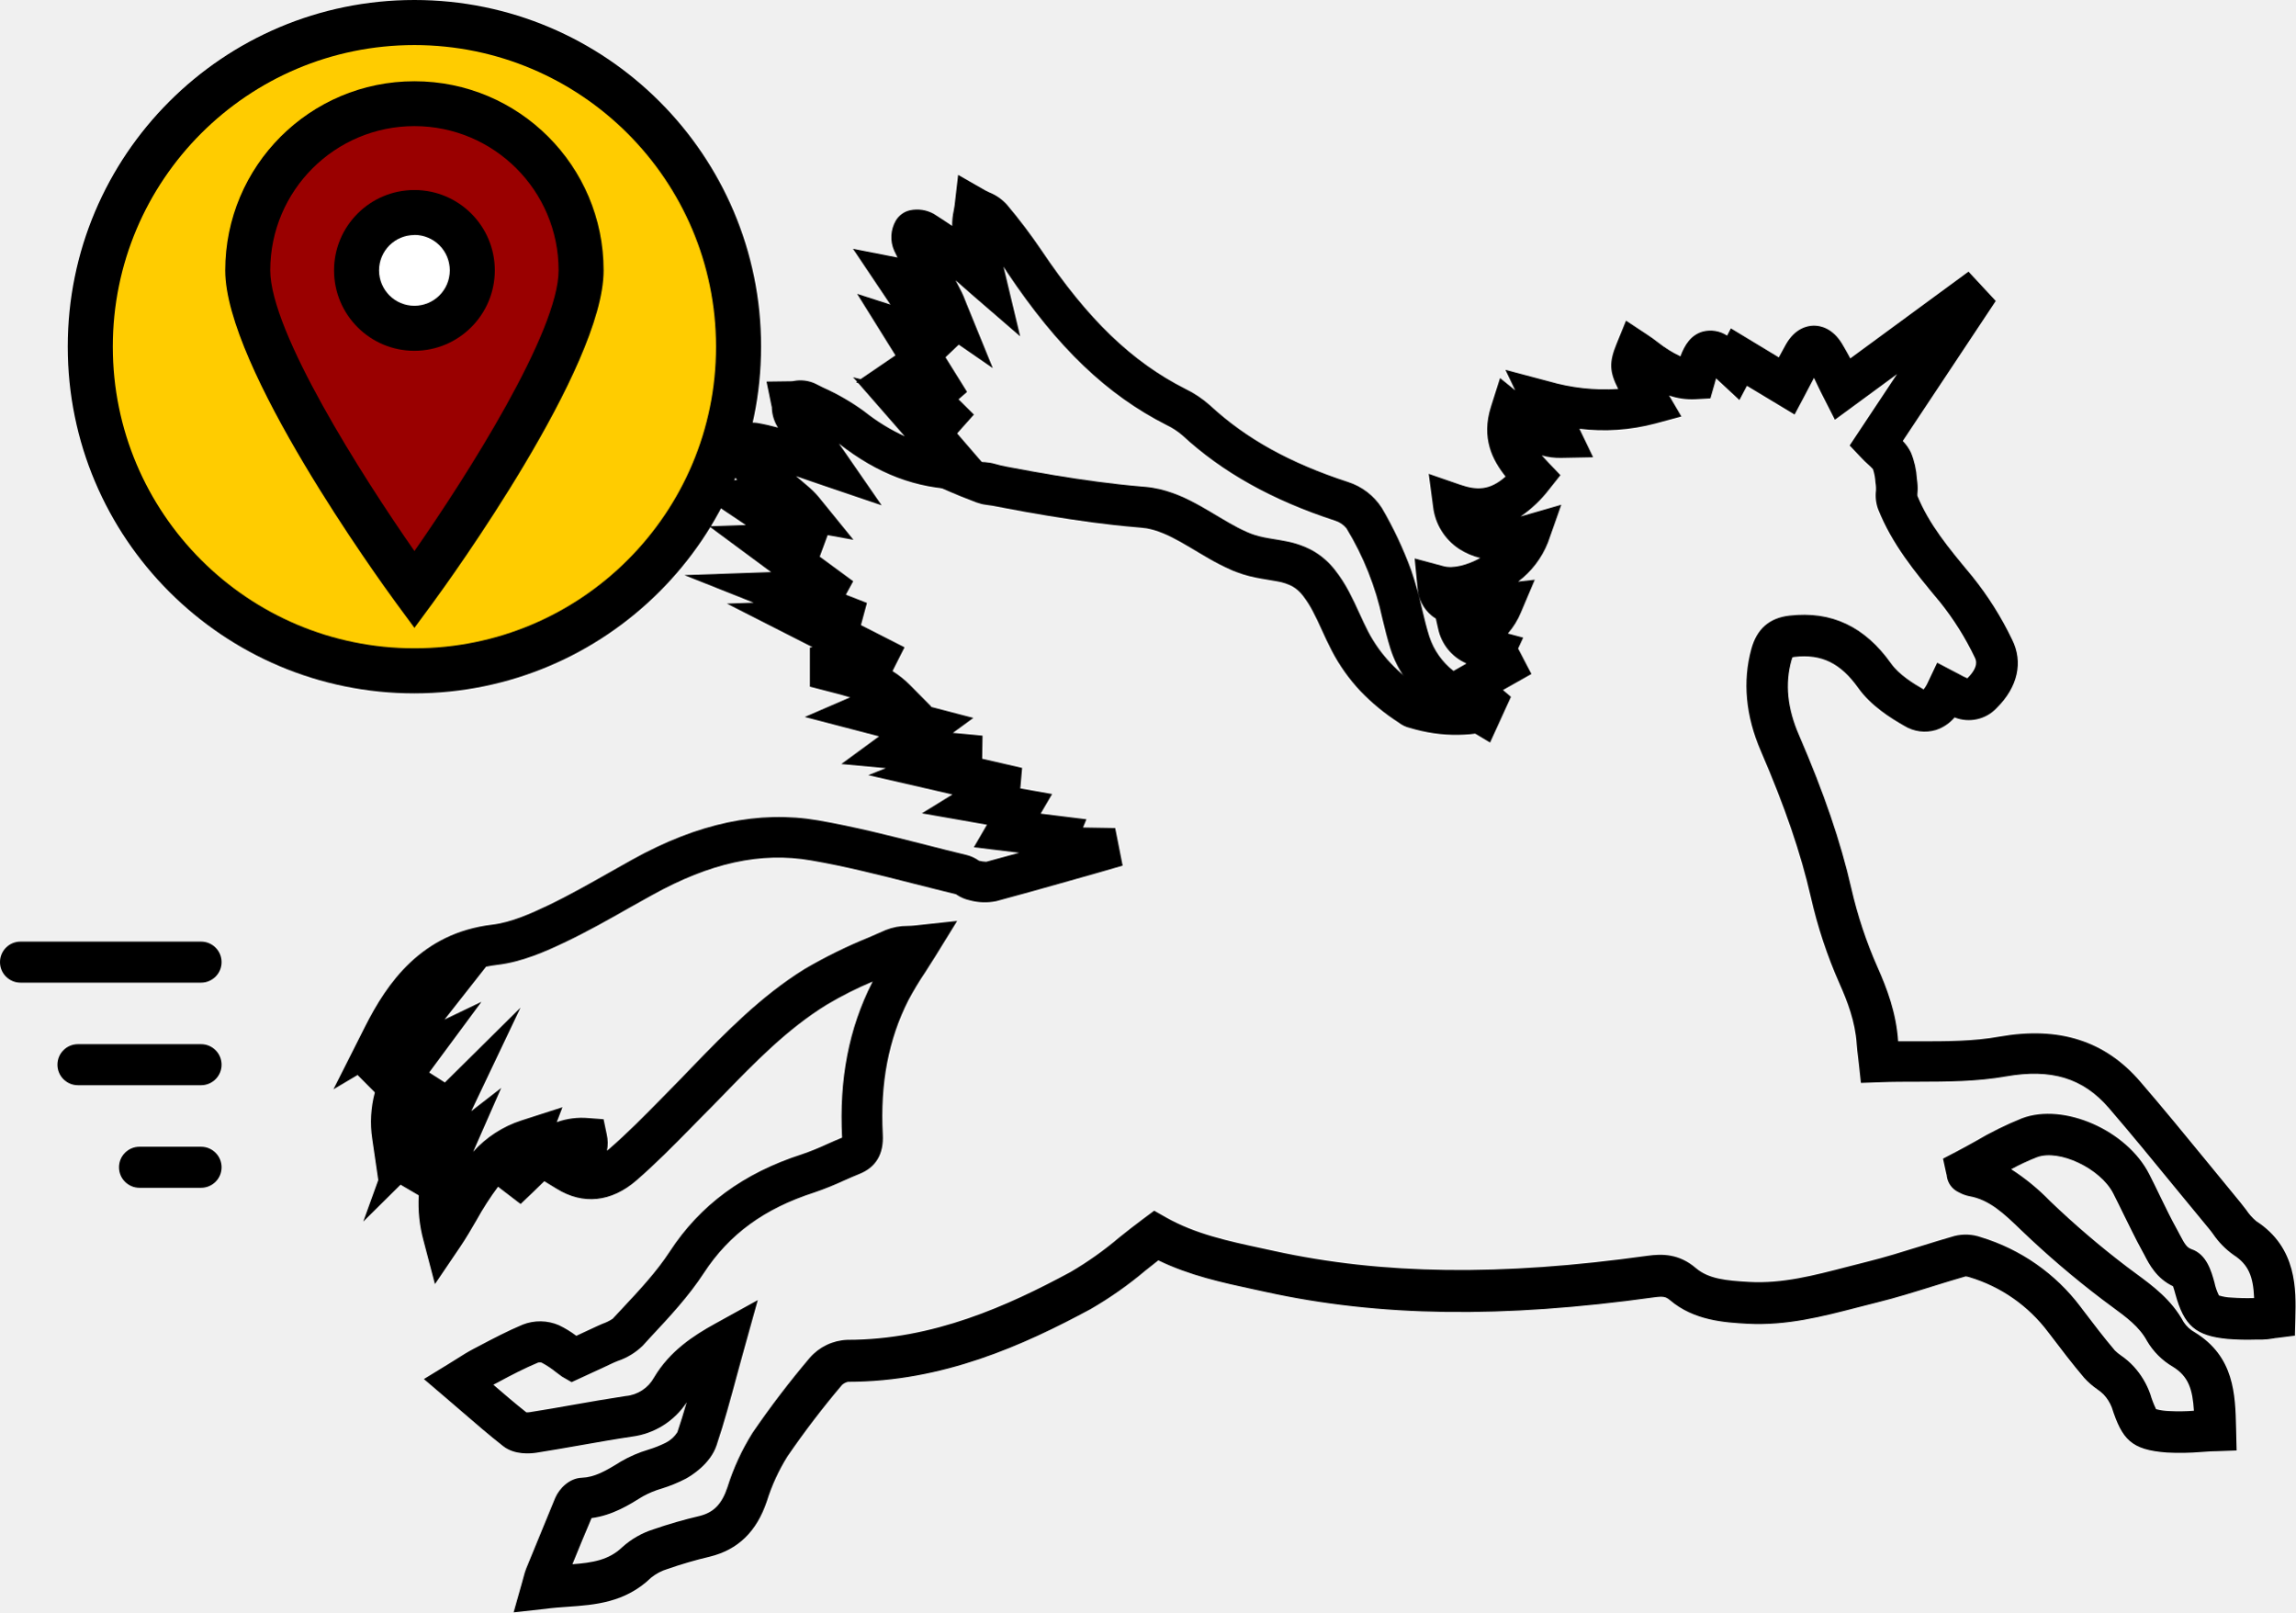
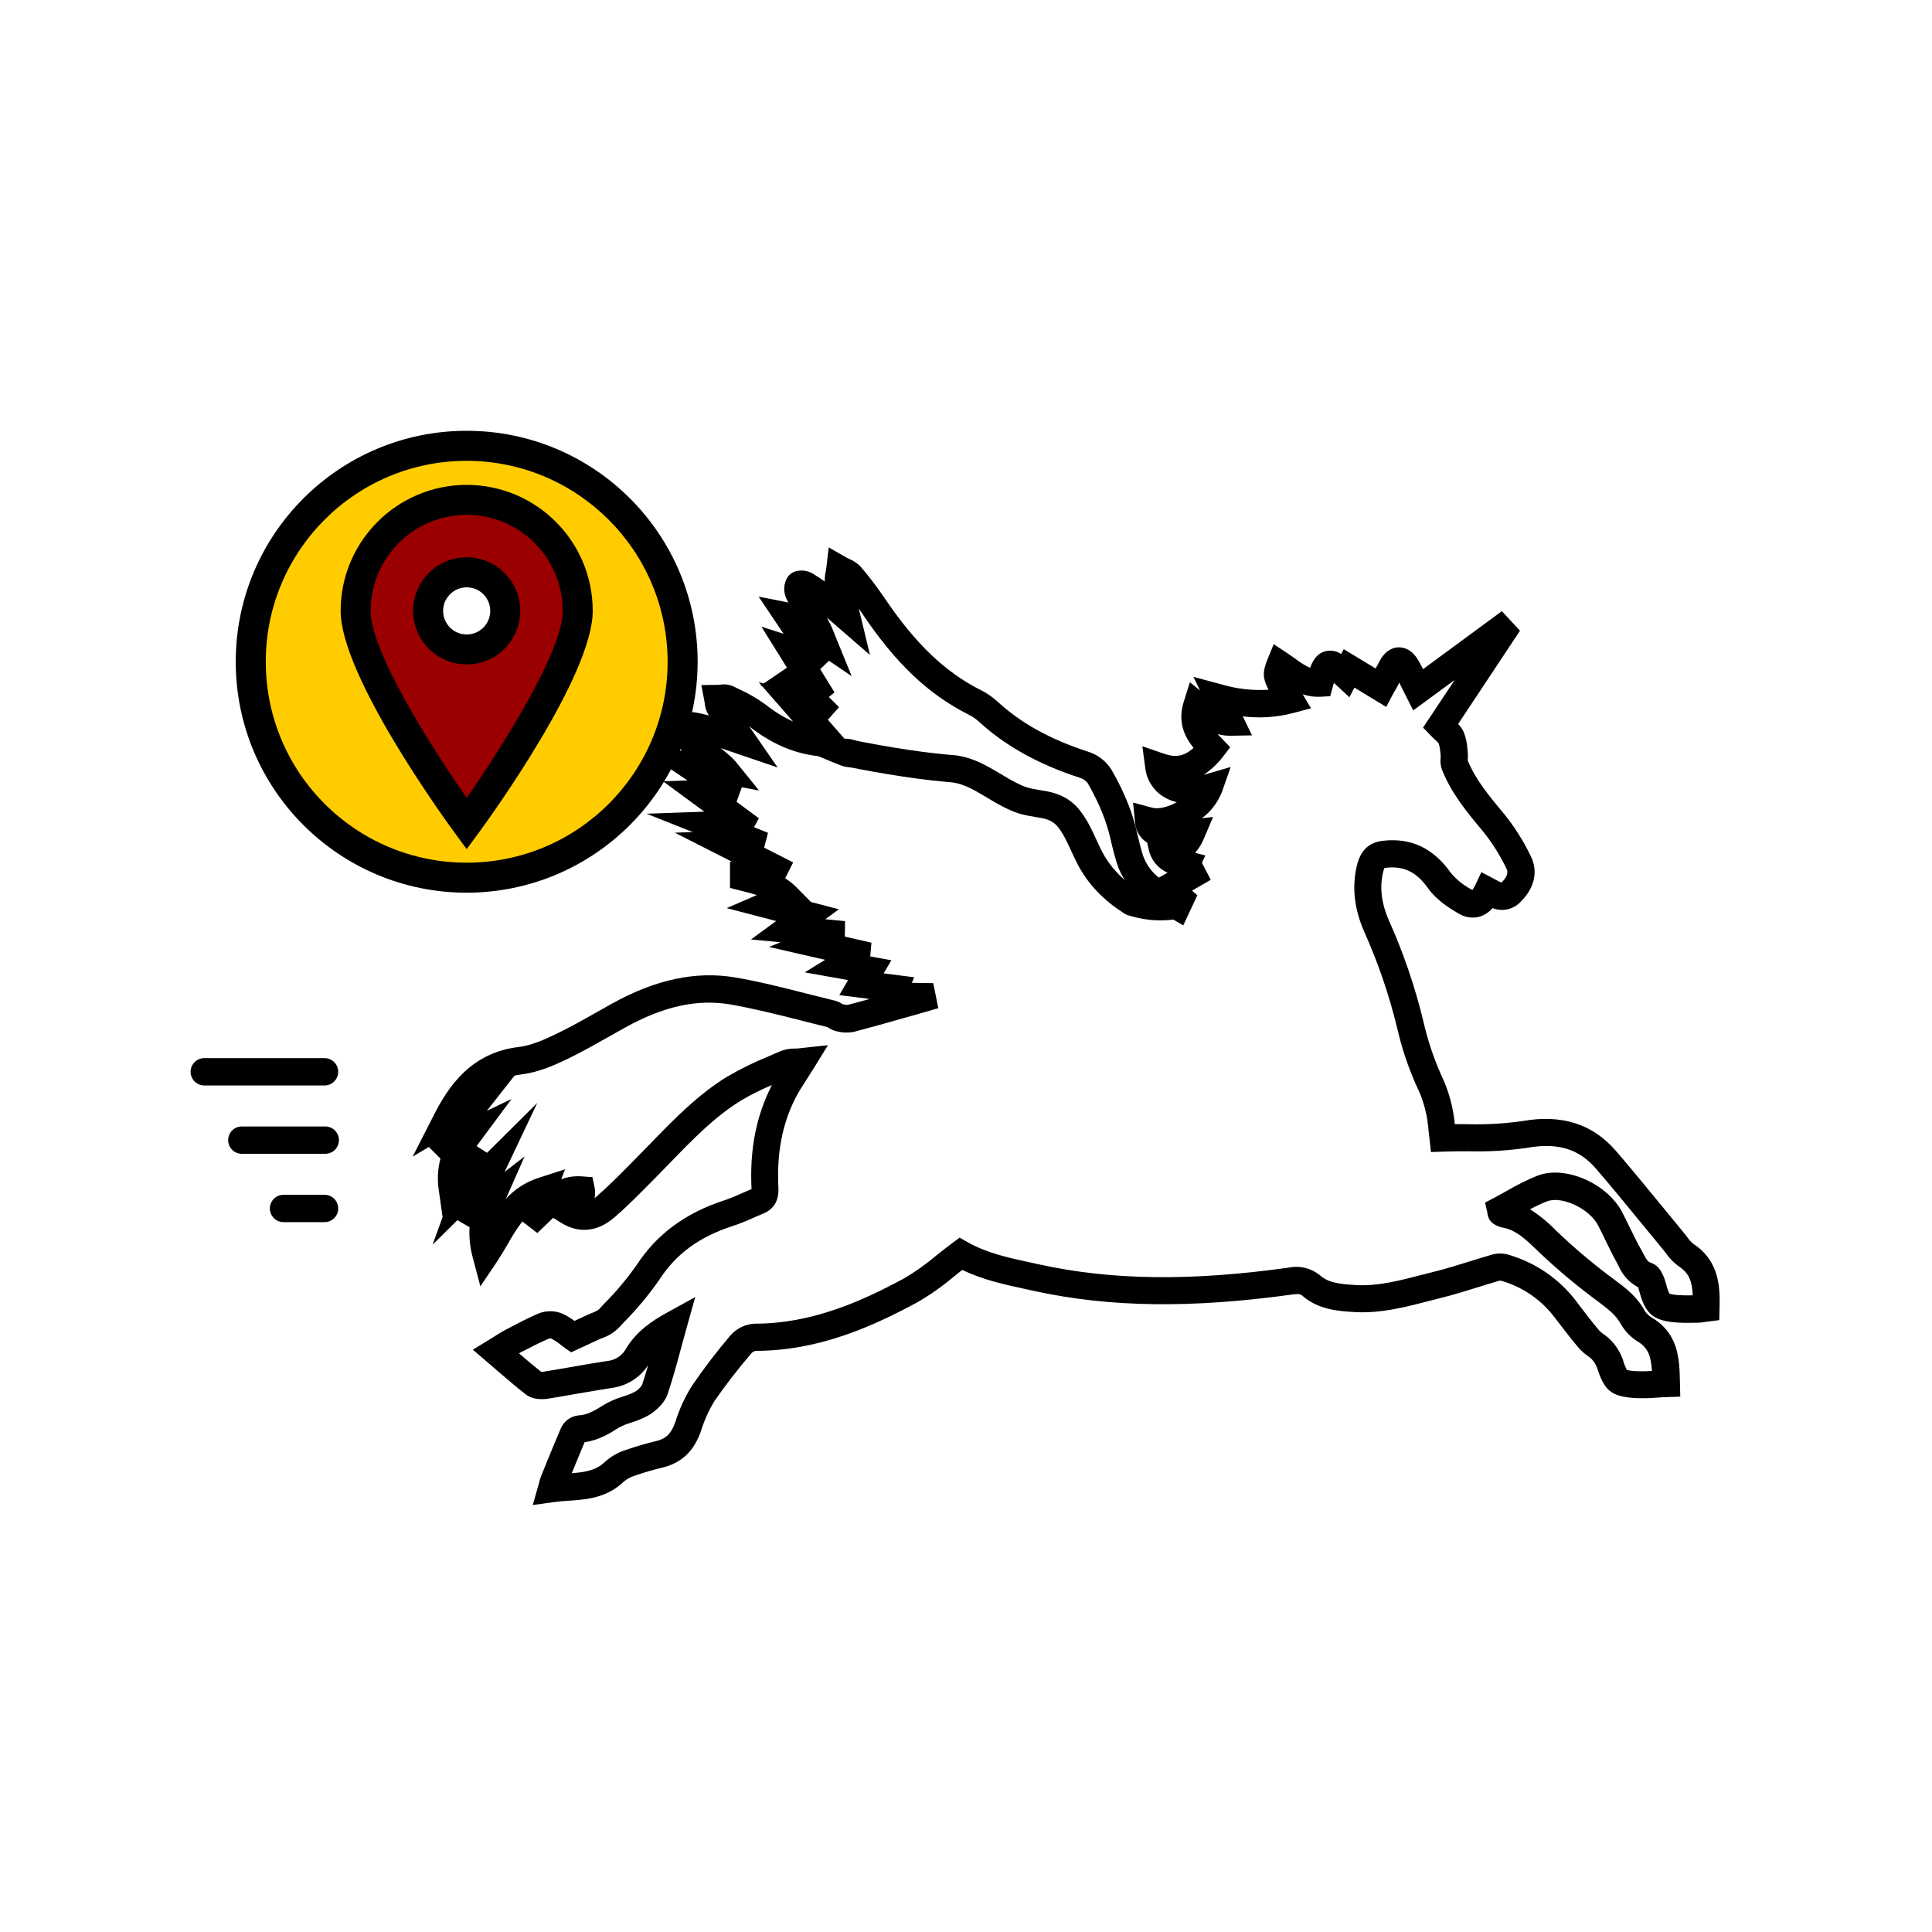
- <svg xmlns="http://www.w3.org/2000/svg" id="Layer_1" data-name="Layer 1" viewBox="0 0 559.36 392.95">
+ <svg xmlns="http://www.w3.org/2000/svg" id="Layer_1" data-name="Layer 1" viewBox="0 0 500 500">
  <defs>
-     <style>.cls-1{fill:#fc0;}.cls-2{fill:#9a0000;}.cls-3{fill:#fff;}</style>
+     <style>.cls-1{fill:#fff;}.cls-2{fill:#fc0;}.cls-3{fill:#9a0000;}</style>
  </defs>
-   <path d="M743.31,322.38c3.65.5,7.27.74,10.87,1s7.2.41,10.79.59l2.69.12a18,18,0,0,1,2.66.21c.88.15,1.72.44,2.58.64s1.74.36,2.61.52q5.22,1,10.46,1.87c7,1.15,14,2.14,20.94,2.73l1.39.12c.57.05,1.13.13,1.69.22a25.75,25.75,0,0,1,3.23.75,35.87,35.87,0,0,1,5.79,2.33c3.56,1.79,6.63,3.81,9.58,5.48a44.12,44.12,0,0,0,4.31,2.21c.35.16.7.29,1.05.43s.63.23,1,.34c.66.21,1.37.38,2.13.54,1.51.32,3.25.53,5.26.93a22,22,0,0,1,6.53,2.27,18.43,18.43,0,0,1,5.51,4.77,34.77,34.77,0,0,1,3.4,5.27c1.86,3.52,3.18,6.88,4.68,9.74a34.15,34.15,0,0,0,5.43,7.63,32.75,32.75,0,0,0,7.35,5.9,7.94,7.94,0,0,1,1,.57,11.19,11.19,0,0,1,.92.8c.6.55,1.23,1.09,1.88,1.61a42,42,0,0,0,4.14,2.93,35.34,35.34,0,0,0,4.63,2.5,44.46,44.46,0,0,0,5.11,2,31.3,31.3,0,0,1-5.6,1.05,39.29,39.29,0,0,1-5.85.08,38.73,38.73,0,0,1-5.92-.85c-1-.22-2-.48-2.95-.77a7,7,0,0,1-2.72-1.31,51.26,51.26,0,0,1-9.3-7.65,43.84,43.84,0,0,1-7-9.86c-1.82-3.5-3.13-6.84-4.64-9.66a25.72,25.72,0,0,0-2.41-3.77,8.71,8.71,0,0,0-2.55-2.25,12.38,12.38,0,0,0-3.61-1.2c-1.51-.3-3.34-.53-5.34-.94a29.87,29.87,0,0,1-3.09-.79c-.52-.17-1-.35-1.58-.55s-1-.39-1.43-.59a54,54,0,0,1-5.27-2.69c-3.29-1.88-6.24-3.8-9.1-5.22a26.91,26.91,0,0,0-4.17-1.7,19.38,19.38,0,0,0-2-.47c-.33,0-.65-.09-1-.12l-1.29-.12c-7.38-.62-14.57-1.65-21.74-2.82-3.59-.58-7.16-1.24-10.73-1.92l-2.68-.51c-.9-.15-1.81-.22-2.7-.42a17.71,17.71,0,0,1-2.59-.91l-2.57-1c-3.41-1.41-6.8-2.89-10.12-4.53A78.48,78.48,0,0,1,743.31,322.38Z" transform="translate(-529 -211.51)" />
-   <path d="M654.18,604.47l2.08-7.37c.15-.53.26-.94.35-1.28a16.1,16.1,0,0,1,.6-1.93l1.11-2.71c1.95-4.8,4-9.76,6-14.61,1-2.29,3.43-4.79,6.49-4.9s5.8-1.63,9.5-3.95a31,31,0,0,1,6.71-2.9,27.15,27.15,0,0,0,4.21-1.67,7.18,7.18,0,0,0,2.86-2.58c.81-2.4,1.56-4.83,2.27-7.29A18.79,18.79,0,0,1,683,561.65c-4.14.62-8.35,1.36-12.43,2.08-3.53.62-7.17,1.26-10.79,1.83-1.53.24-5.38.57-8.14-1.59-3.43-2.69-6.71-5.52-10.18-8.52-1.27-1.09-2.56-2.21-3.91-3.36l-5.24-4.47,5.88-3.6,2.07-1.29c1.37-.87,2.67-1.69,4.06-2.42l1.41-.74c3.41-1.8,6.94-3.65,10.64-5.21a11.57,11.57,0,0,1,8.86.14,25.08,25.08,0,0,1,4.23,2.58c1.47-.67,2.8-1.28,4.13-1.92.76-.37,1.5-.68,2.21-1a10.88,10.88,0,0,0,2.52-1.24q1-1.11,2.07-2.22c4.41-4.71,8.59-9.17,11.85-14.17,7.39-11.33,17.92-19.08,32.2-23.69a62.7,62.7,0,0,0,6.19-2.5c1.17-.52,2.38-1.06,3.61-1.56v0c-.74-14.26,1.65-26.63,7.32-37.8,0-.08.09-.17.13-.25a90.14,90.14,0,0,0-11.24,5.67c-9.59,5.92-17.38,13.93-25.61,22.42-1.64,1.68-3.27,3.37-4.92,5-.86.87-1.72,1.74-2.57,2.62-4.22,4.29-8.58,8.72-13.27,12.78-6.08,5.27-13,6-19.43,2l-3-1.83-.88.86c-.6.59-1.19,1.18-1.8,1.75l-3.09,2.95-5.5-4.21a71.65,71.65,0,0,0-5.28,8.2c-1.22,2.1-2.48,4.27-3.89,6.36L635,524.47l-2.81-10.71a34.19,34.19,0,0,1-1.13-10.92l-4.44-2.6-9.09,9,3.66-10.12-1.46-10a27.71,27.71,0,0,1,.63-11.37l-4.21-4.24L610.26,477,618,461.66c5.3-10.46,13.62-22.74,31-24.79,4.58-.54,9.41-2.71,13.58-4.7,5.06-2.42,10.1-5.28,15-8.05,1.82-1,3.63-2.06,5.46-3.07,16.09-8.94,30.91-12.07,45.32-9.6,8.86,1.53,17.63,3.76,26.13,5.92,3.39.87,6.79,1.73,10.2,2.55a8.94,8.94,0,0,1,2.83,1.31l.1.06a8.59,8.59,0,0,0,1.74.25c2.66-.7,5.36-1.44,8.06-2.19L766.35,418l3.19-5.49-15.85-2.78,7.45-4.59-20.52-4.71,4.27-1.71-10.85-1,9.22-6.75-18.12-4.72,11.06-4.78c-1.52-.48-3.13-.89-4.81-1.32l-5-1.29,0-9.54.65-.08-20.88-10.62,6.53-.23-16.88-6.71,21.13-.74-15.09-11.16,8.93-.31-13-8.72,10.89-2.34L707.19,327a10,10,0,0,1-2.43-3.8c-.1-.22-.18-.44-.29-.65l-3-5.79,6.38-1.39c.25-.06.51-.14.76-.22a10.36,10.36,0,0,1,4.89-.57c1.77.3,3.49.71,5.12,1.15l-.15-.24a9.57,9.57,0,0,1-1.35-4.4c0-.22,0-.45-.09-.67l-1.21-5.91,6-.08c.21,0,.42,0,.64-.07a8.65,8.65,0,0,1,5.16.61l2,1a55,55,0,0,1,10,5.79,47.42,47.42,0,0,0,9.88,6.08l-11.29-12.93-.56-.22.24-.16-1-1.08,1.86.46,8.49-5.79-9.34-15,8.11,2.62-9.12-13.6,10.85,2.13c-.27-.55-.55-1.1-.81-1.66a8.12,8.12,0,0,1,.4-7.35,5.41,5.41,0,0,1,3.4-2.49,8.3,8.3,0,0,1,5.92.91c1.62,1,3.08,2,4.42,2.9a16.19,16.19,0,0,1,.38-3.76c.08-.39.15-.78.2-1.16l.87-7.53,6.58,3.77c.3.17.63.31.95.47a11.7,11.7,0,0,1,4.34,3,133.38,133.38,0,0,1,8.44,11.15c11.22,16.74,22,27.15,35,33.73a26.25,26.25,0,0,1,6.12,4.1c8.76,8.1,19.42,14,33.55,18.62a15.37,15.37,0,0,1,8.3,6.36,94.19,94.19,0,0,1,7.16,15.23A89.52,89.52,0,0,1,875.6,360c.56,2.33,1.09,4.53,1.76,6.67a17.67,17.67,0,0,0,5.89,8.36l3-1.7.08-.17a11.84,11.84,0,0,1-6.82-8.42l-.56-2.47a9.37,9.37,0,0,1-1-.7,9.51,9.51,0,0,1-3.45-6.75l-.71-7.2,7,1.88c2.42.65,5.88-.28,9-2a16.71,16.71,0,0,1-5.15-2.2A14.28,14.28,0,0,1,878.28,335l-1.06-8,7.66,2.65c4,1.37,7.22,1.44,11.07-2-3.2-4-6-9.39-3.57-17l2.22-7,3.7,3-2.39-5,10.49,2.78a49.34,49.34,0,0,0,17,1.88c-2.17-4.26-2.24-6.51-.4-11l2.3-5.65,5.09,3.36c1,.64,1.89,1.31,2.78,2a28.44,28.44,0,0,0,5.39,3.34c1.06-2.84,2.57-5.22,5.47-6.05a7.39,7.39,0,0,1,5.91,1l.92-1.77,11.68,7.07c.59-1.1,1.15-2.14,1.74-3.18,2.23-3.91,5.18-4.53,6.75-4.55h.08c1.6,0,4.53.6,6.85,4.43.71,1.17,1.34,2.35,2,3.55l28.81-21.15,6.64,7.15-22.66,34.12a10.58,10.58,0,0,1,2,2.86,20.06,20.06,0,0,1,1.44,6.34l.12,1a13.22,13.22,0,0,1,0,2.67c0,.15,0,.34,0,.49,2.85,7,7.7,12.81,12.84,19l.52.63a79.16,79.16,0,0,1,9.72,15.41c2.75,5.5,1.4,11.57-3.72,16.65a9.34,9.34,0,0,1-10.29,2.33,10.17,10.17,0,0,1-4.54,3.06,9.46,9.46,0,0,1-7.7-1c-3.35-1.9-8.17-4.92-11.26-9.28-4.29-6-8.91-8.29-15.48-7.54a3.43,3.43,0,0,0-.53.09,5.21,5.21,0,0,0-.26.75c-1.59,5.74-1,11.73,1.87,18.29,6.08,14.07,10.13,25.92,12.73,37.29a105.61,105.61,0,0,0,6.41,19.28c2.22,5,4.54,11,5,18,1.66,0,3.31,0,4.93,0,6.92,0,13.45,0,19.72-1.13,14.57-2.57,25.82,1,34.39,11,5.59,6.48,11.08,13.19,16.4,19.68q4,4.89,8,9.76c.47.57.93,1.17,1.39,1.78a13.06,13.06,0,0,0,2.45,2.75c10,6.47,9.69,16.78,9.52,23.6l-.11,4.3-4.26.54c-.37,0-.71.1-1,.14a17.63,17.63,0,0,1-2.75.28l-1.55,0a60.71,60.71,0,0,1-6.83-.16c-7.75-.74-10.61-3.19-12.73-10.93-.14-.49-.36-1.31-.57-1.91-4-1.89-5.8-5.32-7-7.67l-.59-1.09c-1.6-2.9-3-5.87-4.44-8.74-.84-1.72-1.67-3.43-2.54-5.13-3.11-6.08-13.19-10.86-18.6-8.82a52.94,52.94,0,0,0-6.28,2.93,53.61,53.61,0,0,1,9.48,7.77,214.92,214.92,0,0,0,18.88,16.13c.72.55,1.45,1.08,2.17,1.61,4,2.95,8.56,6.3,11.5,11.73a7.71,7.71,0,0,0,2.72,2.51c9.65,5.92,9.87,15.15,10.06,23.29l.13,5.5-4.94.18c-1.25,0-2.48.12-3.67.19a61.8,61.8,0,0,1-8.41.13c-8.69-.65-10.87-3.19-13.4-11a9.7,9.7,0,0,0-2-3.16,10.82,10.82,0,0,0-1.52-1.24,18.67,18.67,0,0,1-3.21-2.81c-2.87-3.38-5.56-6.91-8.16-10.34l-.58-.75a37.4,37.4,0,0,0-19.26-13.44,3.89,3.89,0,0,0-.89-.19c-2.69.77-5.44,1.63-8.1,2.45-4.35,1.36-8.85,2.76-13.41,3.89-1.59.39-3.17.8-4.75,1.21-8.55,2.22-17.38,4.51-26.92,4-5.48-.31-13-.74-18.87-5.75-1-.83-1.57-1-3.89-.69-37,5.16-67,4.75-94.56-1.29l-2.87-.62c-7.77-1.68-15.77-3.4-23.39-7.11-1.07.83-2.13,1.68-3.17,2.51a92.26,92.26,0,0,1-13.35,9.38c-16.24,8.76-36,17.72-59.12,17.72h0a3.17,3.17,0,0,0-1.47.77,214.94,214.94,0,0,0-13.32,17.45,47.48,47.48,0,0,0-5,10.92c-2.49,7.37-7,11.78-13.93,13.48a102.13,102.13,0,0,0-10.28,3,11.63,11.63,0,0,0-4,2.12c-6.3,6.09-13.73,6.62-20.29,7.08-1.9.13-3.7.26-5.49.51Zm19-23c-1.6,3.74-3.16,7.54-4.68,11.28,4.89-.38,8.86-1,12.14-4.15a20.62,20.62,0,0,1,7.58-4.35A113.26,113.26,0,0,1,699.45,581c3.48-.86,5.46-2.88,6.84-7a57,57,0,0,1,6.12-13.28,223.37,223.37,0,0,1,13.94-18.28,12.76,12.76,0,0,1,9.17-4.38h0c20.92,0,39.23-8.35,54.38-16.52a83,83,0,0,0,11.85-8.4c1.91-1.52,3.89-3.1,5.94-4.61l2.61-1.94,2.83,1.61c7.16,4.06,15.11,5.77,23.52,7.58l2.91.63c26.35,5.78,55.28,6.15,91,1.16,3.51-.49,7.65-.52,11.76,3,3.08,2.63,7.31,3.06,13,3.38,8,.45,15.68-1.55,23.84-3.67,1.62-.42,3.24-.84,4.86-1.24,4.27-1.06,8.62-2.41,12.83-3.72,2.78-.87,5.66-1.76,8.53-2.58a11.17,11.17,0,0,1,6.42.31A47.78,47.78,0,0,1,1036.07,530l.57.76c2.52,3.31,5.12,6.74,7.81,9.9a11,11,0,0,0,1.53,1.25,18.14,18.14,0,0,1,3.09,2.68,19.6,19.6,0,0,1,4,6.69,23.52,23.52,0,0,0,1.42,3.68,13.85,13.85,0,0,0,3.22.46,44.72,44.72,0,0,0,6-.08c-.33-5.19-1.3-8.37-5.13-10.72a17.61,17.61,0,0,1-6.29-6.27c-1.87-3.47-5-5.77-8.63-8.43l-2.3-1.71a225.28,225.28,0,0,1-19.75-16.88c-4.14-4-7.71-7.42-12.61-8.28a8.62,8.62,0,0,1-2.44-.87l-.2-.1a5.08,5.08,0,0,1-2.88-3.92c0-.11,0-.28-.1-.52l-.82-3.74,3.39-1.77c1.46-.76,2.92-1.57,4.46-2.43a83.51,83.51,0,0,1,11.41-5.64c10.18-3.83,25.55,2.92,31,13.63q1.34,2.64,2.62,5.31c1.4,2.88,2.72,5.6,4.2,8.26.23.42.46.86.69,1.3,1.17,2.22,1.67,3,2.78,3.4,3.71,1.26,4.85,5.39,5.6,8.12a13.22,13.22,0,0,0,1.1,3.17,11.56,11.56,0,0,0,3,.51,53.35,53.35,0,0,0,5.57.11c-.21-5.21-1.35-8.15-5-10.5a20.13,20.13,0,0,1-5-5.1c-.36-.48-.73-1-1.11-1.43-2.7-3.25-5.38-6.53-8.07-9.8-5.27-6.44-10.73-13.11-16.23-19.5-6.26-7.26-14-9.63-25.09-7.68-7.11,1.26-14.39,1.27-21.43,1.29-3,0-6.18,0-9.26.12l-4.64.16-.5-4.61c-.07-.64-.14-1.21-.2-1.74-.14-1.11-.25-2.07-.32-3.09-.35-5.5-2.31-10.53-4.18-14.73a114.68,114.68,0,0,1-7-21.11c-2.47-10.77-6.34-22.07-12.17-35.56-3.73-8.62-4.51-17-2.33-24.92,1.35-4.9,4.39-7.56,9.29-8.12,10.26-1.17,18.36,2.66,24.77,11.69,1.91,2.69,5.41,4.87,7.92,6.3a7.92,7.92,0,0,0,1.08-1.81l2.23-4.7,5.35,2.8a16.9,16.9,0,0,0,2,1c2.91-2.89,2.11-4.48,1.82-5.07a69.69,69.69,0,0,0-8.47-13.5l-.53-.63c-5.49-6.62-11.18-13.46-14.59-22.09a9.8,9.8,0,0,1-.49-4.53c0-.25,0-.6,0-.73,0-.35-.08-.75-.13-1.15a12.46,12.46,0,0,0-.61-3.28,15.16,15.16,0,0,0-1.2-1.18c-.53-.49-1.12-1-1.74-1.7l-2.74-2.89,11.56-17.41-15.16,11.13-2.67-5.25c-.5-1-1-1.94-1.43-2.87-.34-.72-.68-1.41-1-2.09l-.72,1.37-1.52,2.9-2.48,4.67-11.62-7L952.94,309l-4.82-4.48c-.31-.3-.6-.56-.87-.8-.12.41-.25.88-.39,1.4l-1,3.48-3.6.2a17,17,0,0,1-6.47-.91l3,5.12-6.37,1.72A48.79,48.79,0,0,1,913.94,316l3.34,6.95-7.78.15a16.11,16.11,0,0,1-4.75-.61q.71.78,1.56,1.68l3,3.15-2.71,3.41a30.32,30.32,0,0,1-7,6.65l.59-.16,9.33-2.69-3.23,9.15a22.06,22.06,0,0,1-7.3,9.58l4.07-.46-3.34,7.88a18.46,18.46,0,0,1-3.22,5.23l3.73,1L899,369.57l3.24,6.2-6.93,3.91,1.94,1.66-5.08,11.14-5-3c-7.52-4.45-16-9.49-19.3-19.91-.77-2.45-1.37-4.91-1.94-7.29a70.91,70.91,0,0,0-8.76-22,5.73,5.73,0,0,0-2.74-1.87c-15.34-5-27.52-11.8-37.25-20.8a17.19,17.19,0,0,0-3.85-2.51c-14.59-7.4-26.55-18.84-38.77-37.09-.34-.5-.68-1-1-1.52.15.61.3,1.24.46,1.88l3.61,15.1-11.75-10.15c-.9-.78-1.76-1.54-2.59-2.28l-1.4-1.22,1.52,2.95c.31.62.53,1.19.79,1.85l.43,1.08,6.33,15.52-8.29-5.72-3.24,3.08,5.26,8.44-2.08,1.81,3.75,3.72-4.09,4.59L774.23,331,763,330.79c-10.66-.2-20.05-3.75-29.55-11.18l0,0,1.82,2.61,8.6,12.44-14.32-4.86c-1.14-.38-2.23-.76-3.3-1.13L723,327.54l2.56,2.19a21.85,21.85,0,0,1,2.92,2.85L737,343.07l-6.28-1.15-1.94,5.25,8.16,6-1.79,3.28,5.14,2-1.46,5.41,10.62,5.41-2.93,5.8a23.43,23.43,0,0,1,4.3,3.44l5.15,5.2-.14.06,10.4,2.71-5,3.65,7.23.68-.09,5.62,9.74,2.24-.44,5,7.75,1.36-2.79,4.78,11.15,1.38-.83,2,7.84.13,1.82,9.16-5.18,1.5-1.75.5-5.84,1.65c-5.87,1.66-11.94,3.38-18,5a14,14,0,0,1-6.57-.22,8.84,8.84,0,0,1-3.13-1.36l-.13-.09c-3.34-.81-6.71-1.67-10-2.5-8.3-2.11-16.89-4.3-25.35-5.75-12.25-2.11-24.56.59-38.78,8.48q-2.7,1.5-5.38,3c-5,2.85-10.24,5.8-15.61,8.37-4.89,2.34-10.62,4.89-16.72,5.61-.93.11-1.84.26-2.72.45l-10.12,12.88,9-4.32-12,16.22-.74,1,3.83,2.44,18.43-18.24-12,25.23,7.3-5.66-6.84,15.56a27,27,0,0,1,11.77-7.64l10-3.22-1.4,3.64a18,18,0,0,1,7.67-1l3.75.28.77,3.68a9.77,9.77,0,0,1,.06,4c.18-.13.35-.28.53-.43,4.38-3.79,8.6-8.08,12.68-12.23l2.59-2.64c1.63-1.64,3.24-3.3,4.85-5,8.3-8.56,16.89-17.4,27.54-24a120.9,120.9,0,0,1,15.63-7.69c1.38-.6,2.75-1.19,4.12-1.8a14,14,0,0,1,5.3-1c.64,0,1.29-.05,1.95-.12l10.15-1.09-5.36,8.69c-.84,1.36-1.67,2.64-2.46,3.87a76.45,76.45,0,0,0-4.05,6.73c-4.86,9.57-6.9,20.28-6.25,32.75.25,4.77-1.67,8-5.69,9.61-1.26.5-2.52,1.06-3.85,1.65a73.07,73.07,0,0,1-7.18,2.88c-12.17,3.93-20.72,10.17-26.9,19.63-3.74,5.73-8.41,10.72-12.92,15.55l-2,2.19a16.08,16.08,0,0,1-6.06,3.69c-.59.24-1.15.47-1.61.7-1.49.72-3,1.41-4.67,2.17l-2.36,1.09-2.6,1.2L665.94,547c-.44-.31-.93-.67-1.45-1.08a21.31,21.31,0,0,0-3.53-2.33,2.45,2.45,0,0,0-.8,0c-3.26,1.37-6.45,3-9.82,4.83l-1.11.58c2.75,2.37,5.39,4.63,8.06,6.74a4.21,4.21,0,0,0,.88-.06c3.53-.55,7.13-1.18,10.61-1.8,4.14-.73,8.43-1.48,12.68-2.12a8.79,8.79,0,0,0,6.94-4.52c3.8-6.43,9.64-10.23,14.85-13.1l10.43-5.76-3.2,11.48c-.64,2.26-1.24,4.49-1.84,6.7-1.6,5.94-3.11,11.55-5,17.2-1.54,4.58-6.15,7.4-7.52,8.15a35.64,35.64,0,0,1-5.84,2.39,22.61,22.61,0,0,0-4.6,1.9C682.33,578.29,678.26,580.83,673.14,581.51Zm-1.94.16Zm-14.15-26ZM1010.55,493h0Zm-248.7-63.56Zm236.33-49.74Zm10.09-2.74Zm-42.7-5.36Zm3.6-71.55Z" transform="translate(-529 -211.51)" />
-   <circle class="cls-1" cx="101" cy="84.49" r="79" />
-   <path d="M630,380.49A84.49,84.49,0,1,1,714.49,296,84.58,84.58,0,0,1,630,380.49Zm0-158A73.51,73.51,0,1,0,703.51,296,73.58,73.58,0,0,0,630,222.49Z" transform="translate(-529 -211.51)" />
-   <path class="cls-2" d="M670.63,277.38c0,22.44-40.63,77.87-40.63,77.87s-40.63-55.43-40.63-77.87a40.63,40.63,0,0,1,81.26,0Z" transform="translate(-529 -211.51)" />
-   <path d="M630,364.53l-4.42-6c-4.27-5.82-41.69-57.56-41.69-81.11a46.11,46.11,0,1,1,92.22,0c0,23.55-37.42,75.29-41.69,81.11Zm0-122.29a35.17,35.17,0,0,0-35.14,35.14c0,15,22.37,50.13,35.14,68.43,12.77-18.3,35.14-53.46,35.14-68.43A35.17,35.17,0,0,0,630,242.24Z" transform="translate(-529 -211.51)" />
-   <circle class="cls-3" cx="101" cy="65.86" r="14.11" />
-   <path d="M630,297a19.59,19.59,0,1,1,19.59-19.59A19.61,19.61,0,0,1,630,297Zm0-28.21a8.62,8.62,0,1,0,8.62,8.62A8.63,8.63,0,0,0,630,268.76Z" transform="translate(-529 -211.51)" />
-   <path d="M578,451H534a5,5,0,0,1,0-10h44a5,5,0,0,1,0,10Z" transform="translate(-529 -211.51)" />
-   <path d="M578,476H548a5,5,0,0,1,0-10h30a5,5,0,0,1,0,10Z" transform="translate(-529 -211.51)" />
-   <path d="M578,501H563a5,5,0,0,1,0-10h15a5,5,0,0,1,0,10Z" transform="translate(-529 -211.51)" />
+   <rect class="cls-1" width="500" height="500" />
+   <path d="M266.44,363.43c2.58.35,5.14.52,7.69.7s5.09.29,7.63.43l1.9.08a13.25,13.25,0,0,1,1.89.14c.61.11,1.21.32,1.82.46s1.23.25,1.84.37c2.46.47,4.93.92,7.4,1.32,4.94.81,9.92,1.52,14.82,1.93l1,.09c.4,0,.8.09,1.19.15a18.63,18.63,0,0,1,2.29.53,25.49,25.49,0,0,1,4.09,1.65c2.53,1.27,4.7,2.7,6.78,3.88a32.69,32.69,0,0,0,3.05,1.56l.75.31c.22.08.44.16.68.23a13.6,13.6,0,0,0,1.5.39c1.07.22,2.3.38,3.72.65a15.57,15.57,0,0,1,4.62,1.61,13.07,13.07,0,0,1,3.9,3.37,25.48,25.48,0,0,1,2.4,3.73c1.32,2.49,2.26,4.87,3.32,6.9a23.81,23.81,0,0,0,3.84,5.39,23,23,0,0,0,5.19,4.17,5.86,5.86,0,0,1,.74.41,8.27,8.27,0,0,1,.64.56c.43.4.87.77,1.33,1.14a29.58,29.58,0,0,0,2.93,2.07,25.73,25.73,0,0,0,3.28,1.77,30.6,30.6,0,0,0,3.62,1.42,22.62,22.62,0,0,1-4,.74,28.39,28.39,0,0,1-4.13.06,28.9,28.9,0,0,1-4.2-.6c-.69-.16-1.39-.34-2.08-.55a4.65,4.65,0,0,1-1.92-.93,35.5,35.5,0,0,1-6.58-5.41,30.56,30.56,0,0,1-5-7c-1.29-2.48-2.22-4.84-3.29-6.83a17.5,17.5,0,0,0-1.7-2.67,5.82,5.82,0,0,0-1.81-1.59,8.53,8.53,0,0,0-2.55-.85c-1.07-.21-2.36-.38-3.77-.67a21.26,21.26,0,0,1-2.19-.55l-1.11-.39-1-.42a37.16,37.16,0,0,1-3.73-1.91c-2.32-1.32-4.41-2.68-6.43-3.69a19.36,19.36,0,0,0-3-1.2,13,13,0,0,0-1.41-.33l-.7-.09-.91-.08c-5.22-.44-10.31-1.17-15.38-2-2.54-.41-5.07-.87-7.59-1.35l-1.9-.37c-.63-.1-1.28-.15-1.91-.29a12.47,12.47,0,0,1-1.83-.65l-1.82-.73c-2.41-1-4.81-2-7.16-3.2A56.61,56.61,0,0,1,266.44,363.43Z" transform="translate(-65.5 -173.5)" />
+   <path d="M203.38,563l1.48-5.21c.1-.38.18-.67.24-.91a11.36,11.36,0,0,1,.43-1.36l.78-1.92c1.38-3.39,2.81-6.9,4.29-10.34a5.6,5.6,0,0,1,4.59-3.46c2.21-.07,4.09-1.15,6.71-2.79a22.42,22.42,0,0,1,4.75-2.06,18.69,18.69,0,0,0,3-1.18,5.06,5.06,0,0,0,2-1.83c.57-1.69,1.09-3.41,1.6-5.15a13.28,13.28,0,0,1-9.52,5.92c-2.93.44-5.91,1-8.8,1.47-2.49.44-5.07.9-7.63,1.3-1.08.17-3.81.4-5.76-1.13-2.43-1.9-4.75-3.9-7.2-6-.9-.78-1.81-1.57-2.77-2.38l-3.7-3.17,4.16-2.54c.53-.32,1-.63,1.46-.91,1-.62,1.89-1.2,2.88-1.72l1-.52c2.41-1.27,4.91-2.58,7.53-3.69a8.2,8.2,0,0,1,6.27.1,18.22,18.22,0,0,1,3,1.83c1-.47,2-.91,2.92-1.36.54-.26,1.06-.48,1.56-.68a8.12,8.12,0,0,0,1.78-.88l1.47-1.57a76,76,0,0,0,8.38-10c5.23-8,12.68-13.49,22.78-16.75a46.73,46.73,0,0,0,4.38-1.77c.83-.37,1.68-.75,2.56-1.11v0c-.52-10.09,1.17-18.84,5.18-26.74l.1-.18a63.66,63.66,0,0,0-8,4c-6.78,4.18-12.29,9.86-18.12,15.86q-1.73,1.79-3.47,3.56c-.61.61-1.22,1.23-1.82,1.85-3,3-6.07,6.17-9.39,9-4.3,3.73-9.18,4.22-13.75,1.39l-2.09-1.3-.62.61-1.27,1.24-2.19,2.09-3.89-3a48.76,48.76,0,0,0-3.73,5.8c-.87,1.48-1.76,3-2.75,4.5l-4.37,6.5-2-7.57a24.2,24.2,0,0,1-.8-7.73l-3.14-1.84-6.43,6.37,2.59-7.16-1-7.09a19.72,19.72,0,0,1,.45-8.05l-3-3-4.19,2.48L177.82,462c3.75-7.4,9.64-16.09,21.93-17.54,3.24-.38,6.65-1.92,9.6-3.33,3.58-1.71,7.15-3.73,10.61-5.69,1.28-.73,2.57-1.46,3.86-2.17,11.38-6.32,21.87-8.54,32.06-6.79,6.27,1.08,12.48,2.66,18.48,4.19,2.41.61,4.81,1.22,7.22,1.8a6.2,6.2,0,0,1,2,.93l.07,0a5.31,5.31,0,0,0,1.23.17c1.88-.49,3.79-1,5.69-1.54l-7.85-1,2.26-3.88-11.21-2,5.27-3.25-14.52-3.33,3-1.21-7.67-.73,6.52-4.77-12.81-3.34,7.81-3.38c-1.07-.35-2.2-.63-3.4-.94l-3.55-.91,0-6.75.45-.06L240.15,389l4.63-.16-11.95-4.75,14.95-.53L237.1,375.7l6.33-.22-9.19-6.16,7.7-1.66-1.06-1a7.1,7.1,0,0,1-1.72-2.69,3.62,3.62,0,0,0-.2-.45l-2.12-4.1,4.51-1c.18,0,.36-.11.54-.16a7.18,7.18,0,0,1,3.46-.4c1.25.21,2.47.5,3.62.81l-.11-.17a6.75,6.75,0,0,1-1-3.11c0-.16,0-.32-.07-.47L247,350.8l4.27-.07a3.75,3.75,0,0,0,.45,0,6.1,6.1,0,0,1,3.65.43l1.38.68a39,39,0,0,1,7,4.09,33.46,33.46,0,0,0,7,4.3l-8-9.14-.4-.15.17-.12-.67-.77,1.31.33,6-4.09-6.61-10.61,5.74,1.85-6.46-9.62,7.68,1.51-.57-1.17a5.79,5.79,0,0,1,.28-5.21,3.81,3.81,0,0,1,2.41-1.75,5.86,5.86,0,0,1,4.19.64c1.14.71,2.17,1.39,3.12,2.05a11.71,11.71,0,0,1,.27-2.66,7.81,7.81,0,0,0,.14-.82l.62-5.33,4.65,2.67c.22.12.45.22.68.33a8.36,8.36,0,0,1,3.06,2.13,93.49,93.49,0,0,1,6,7.88C302.32,340,310,347.35,319.14,352a19.27,19.27,0,0,1,4.33,2.9c6.19,5.74,13.73,9.92,23.73,13.17a10.92,10.92,0,0,1,5.87,4.51,66,66,0,0,1,5.07,10.77A64.15,64.15,0,0,1,360,390c.4,1.65.77,3.2,1.24,4.71a12.56,12.56,0,0,0,4.17,5.92l2.14-1.21.05-.11a8.4,8.4,0,0,1-4.82-6l-.4-1.75a8,8,0,0,1-.7-.49,6.75,6.75,0,0,1-2.44-4.78l-.5-5.09,4.94,1.33c1.71.46,4.15-.2,6.36-1.42a11.51,11.51,0,0,1-3.64-1.55,10.09,10.09,0,0,1-4.5-7.25l-.76-5.68,5.42,1.87c2.8,1,5.11,1,7.83-1.44-2.26-2.82-4.22-6.65-2.52-12l1.57-5,2.62,2.13-1.7-3.52,7.43,2a34.9,34.9,0,0,0,12,1.33c-1.54-3-1.58-4.6-.29-7.79l1.63-4,3.6,2.38c.69.46,1.34.93,2,1.39a19.88,19.88,0,0,0,3.81,2.36c.75-2,1.82-3.69,3.87-4.28a5.27,5.27,0,0,1,4.19.69l.65-1.25,8.26,5c.41-.78.81-1.52,1.23-2.25,1.57-2.77,3.66-3.21,4.77-3.22h.06c1.13,0,3.2.42,4.84,3.13.51.83.95,1.67,1.38,2.51l20.39-15,4.69,5.06-16,24.13a7.61,7.61,0,0,1,1.4,2,14.23,14.23,0,0,1,1,4.49c0,.24.05.49.08.73a9.11,9.11,0,0,1,0,1.89c0,.11,0,.24,0,.34,2,4.94,5.45,9.07,9.08,13.44l.37.44a56,56,0,0,1,6.87,10.9c1.95,3.9,1,8.19-2.62,11.79a6.63,6.63,0,0,1-7.29,1.64,7.13,7.13,0,0,1-3.21,2.17,6.73,6.73,0,0,1-5.45-.71c-2.37-1.34-5.77-3.48-8-6.56-3-4.27-6.31-5.87-10.95-5.34a2.65,2.65,0,0,0-.38.07,4.2,4.2,0,0,0-.18.53c-1.12,4.06-.69,8.29,1.32,12.94a149.9,149.9,0,0,1,9,26.38,74.17,74.17,0,0,0,4.54,13.63A37.43,37.43,0,0,1,442,464.44c1.17,0,2.34,0,3.48,0a81.9,81.9,0,0,0,13.95-.8c10.31-1.82,18.26.73,24.33,7.78,3.95,4.59,7.84,9.33,11.6,13.92q2.83,3.46,5.68,6.91c.34.4.66.83,1,1.26a9.33,9.33,0,0,0,1.74,1.94c7,4.58,6.85,11.87,6.73,16.7l-.07,3-3,.38-.73.1a12.58,12.58,0,0,1-1.94.2h-1.1a43.81,43.81,0,0,1-4.83-.11c-5.48-.53-7.5-2.26-9-7.73-.09-.35-.25-.93-.4-1.35a11.05,11.05,0,0,1-5-5.43l-.42-.77c-1.13-2.05-2.15-4.15-3.14-6.19-.59-1.21-1.18-2.42-1.8-3.62-2.19-4.3-9.33-7.68-13.15-6.24a36.34,36.34,0,0,0-4.45,2.07,37.55,37.55,0,0,1,6.71,5.5,154,154,0,0,0,13.36,11.41l1.53,1.14c2.84,2.09,6.05,4.45,8.13,8.3a5.64,5.64,0,0,0,1.93,1.77c6.82,4.19,7,10.71,7.12,16.47l.09,3.9-3.5.12c-.88,0-1.75.09-2.59.14a43.55,43.55,0,0,1-5.95.09c-6.15-.46-7.69-2.26-9.48-7.8a6.85,6.85,0,0,0-1.38-2.24,8.16,8.16,0,0,0-1.07-.87,12.51,12.51,0,0,1-2.27-2c-2-2.38-3.94-4.88-5.78-7.3l-.41-.54a26.5,26.5,0,0,0-13.63-9.51,3.37,3.37,0,0,0-.62-.13c-1.91.54-3.85,1.15-5.74,1.74-3.07.95-6.25,1.95-9.48,2.74l-3.36.86c-6.05,1.57-12.3,3.19-19,2.81-3.88-.22-9.19-.52-13.35-4.07-.69-.59-1.11-.71-2.76-.48-26.15,3.64-47.41,3.35-66.89-.92l-2-.44c-5.5-1.18-11.16-2.4-16.55-5l-2.24,1.78a64.34,64.34,0,0,1-9.44,6.63c-11.49,6.2-25.45,12.54-41.82,12.54h0a2.37,2.37,0,0,0-1,.54A153.79,153.79,0,0,0,250.46,536a33.91,33.91,0,0,0-3.51,7.73c-1.76,5.22-5,8.34-9.85,9.54a72.4,72.4,0,0,0-7.27,2.12,8.32,8.32,0,0,0-2.84,1.5c-4.46,4.31-9.72,4.68-14.36,5-1.35.09-2.62.18-3.88.36Zm13.41-16.24c-1.12,2.64-2.23,5.34-3.31,8,3.47-.27,6.28-.7,8.59-2.94a14.63,14.63,0,0,1,5.37-3.07,81,81,0,0,1,8-2.33c2.46-.61,3.86-2,4.84-4.93a39.88,39.88,0,0,1,4.33-9.39,156.47,156.47,0,0,1,9.86-12.93,9,9,0,0,1,6.48-3.11h0c14.8,0,27.75-5.9,38.46-11.68a58.85,58.85,0,0,0,8.39-5.95c1.35-1.07,2.75-2.18,4.2-3.26l1.85-1.37,2,1.14c5.06,2.87,10.69,4.08,16.64,5.36l2.05.45c18.65,4.09,39.11,4.35,64.41.82a9.7,9.7,0,0,1,8.31,2.11c2.19,1.86,5.18,2.16,9.17,2.39,5.64.32,11.09-1.1,16.86-2.6,1.15-.29,2.29-.59,3.44-.87,3-.75,6.1-1.71,9.08-2.64,2-.61,4-1.24,6-1.82a7.94,7.94,0,0,1,4.54.22,33.81,33.81,0,0,1,17.16,12l.4.54c1.78,2.34,3.62,4.76,5.53,7a7,7,0,0,0,1.08.89,12.55,12.55,0,0,1,2.18,1.89,13.9,13.9,0,0,1,2.81,4.74,15.48,15.48,0,0,0,1,2.6,9.56,9.56,0,0,0,2.27.33,33.75,33.75,0,0,0,4.24-.06c-.23-3.67-.92-5.92-3.63-7.58A12.44,12.44,0,0,1,485,516.2c-1.33-2.45-3.54-4.08-6.1-6-.55-.4-1.09-.8-1.63-1.22a159.71,159.71,0,0,1-14-11.93c-2.92-2.82-5.45-5.25-8.92-5.86a6.07,6.07,0,0,1-1.72-.62l-.14-.07a3.6,3.6,0,0,1-2-2.77,3.58,3.58,0,0,0-.07-.37l-.58-2.64,2.4-1.25c1-.54,2.06-1.12,3.15-1.73a60.54,60.54,0,0,1,8.07-4c7.2-2.72,18.08,2.06,21.95,9.64.64,1.24,1.25,2.5,1.86,3.75,1,2,1.92,4,3,5.84l.49.92c.83,1.58,1.18,2.15,2,2.42,2.63.89,3.43,3.81,4,5.74a10.21,10.21,0,0,0,.78,2.24,8.53,8.53,0,0,0,2.09.36,36.44,36.44,0,0,0,3.95.08c-.15-3.69-1-5.77-3.52-7.43a14.4,14.4,0,0,1-3.52-3.6c-.26-.35-.52-.69-.79-1-1.91-2.3-3.8-4.62-5.7-6.93-3.73-4.56-7.59-9.27-11.49-13.8-4.42-5.13-9.89-6.81-17.74-5.43a88,88,0,0,1-15.16.91c-2.15,0-4.38,0-6.55.09l-3.28.11-.36-3.26c-.05-.45-.1-.86-.14-1.23-.1-.79-.18-1.47-.23-2.19a30.28,30.28,0,0,0-3-10.42,81,81,0,0,1-5-14.93,144.06,144.06,0,0,0-8.61-25.15c-2.64-6.1-3.19-12-1.65-17.63,1-3.47,3.11-5.35,6.57-5.75,7.26-.82,13,1.88,17.53,8.27a17.89,17.89,0,0,0,5.6,4.46,6.67,6.67,0,0,0,.77-1.28l1.57-3.33,3.78,2a13,13,0,0,0,1.43.69c2.06-2,1.5-3.16,1.29-3.59a49.47,49.47,0,0,0-6-9.55l-.37-.44c-3.89-4.68-7.91-9.52-10.33-15.63a6.92,6.92,0,0,1-.34-3.2c0-.18,0-.43,0-.52,0-.25-.07-.53-.1-.81a8.5,8.5,0,0,0-.43-2.32,9.61,9.61,0,0,0-.85-.84c-.37-.34-.79-.73-1.23-1.2l-1.94-2,8.18-12.32-10.73,7.87-1.88-3.71c-.36-.69-.69-1.37-1-2l-.73-1.48-.5,1L426,353.14l-1.75,3.31-8.23-5-1.29,2.5-3.41-3.17-.61-.56c-.09.29-.18.62-.28,1l-.67,2.46-2.55.14a12,12,0,0,1-4.58-.65l2.16,3.63L400.28,358a34.33,34.33,0,0,1-13.14.89l2.37,4.92-5.51.1a11.68,11.68,0,0,1-3.36-.43c.33.37.7.76,1.11,1.19l2.12,2.22L382,369.33a21.46,21.46,0,0,1-5,4.7l.42-.11L384,372l-2.27,6.48a15.74,15.74,0,0,1-5.17,6.78l2.88-.33-2.36,5.57a13.22,13.22,0,0,1-2.28,3.71l2.64.68-.88,1.91,2.29,4.39L374,404l1.37,1.18L371.73,413l-3.56-2.1c-5.32-3.15-11.35-6.72-13.66-14.09-.54-1.73-1-3.47-1.37-5.15a54.54,54.54,0,0,0-1.66-5.94,59.28,59.28,0,0,0-4.53-9.62A4.16,4.16,0,0,0,345,374.8c-10.85-3.53-19.47-8.34-26.35-14.71a12.29,12.29,0,0,0-2.72-1.78c-10.33-5.23-18.79-13.32-27.43-26.23l-.74-1.08c.11.43.22.88.32,1.33L290.65,343l-8.31-7.19-1.84-1.61-1-.87,1.07,2.1a13.75,13.75,0,0,1,.56,1.3c.09.22.18.47.3.77l4.49,11-5.87-4-2.29,2.18,3.71,6L280,353.88l2.65,2.63-2.9,3.25,8.53,9.77-8-.15c-7.54-.14-14.18-2.66-20.9-7.91l0,0,1.29,1.85,6.08,8.8-10.13-3.44-2.33-.8-2.23-.77,1.81,1.55a14.77,14.77,0,0,1,2.06,2l6,7.41-4.44-.81L256.12,381l5.78,4.27-1.27,2.31,3.63,1.45-1,3.83,7.51,3.82-2.07,4.11a16.63,16.63,0,0,1,3,2.43l3.64,3.68-.09,0,7.36,1.92-3.53,2.58,5.12.49-.07,4,6.9,1.58-.32,3.55,5.48,1-2,3.39,7.89,1-.59,1.44,5.54.09,1.3,6.48-3.67,1.06-1.24.36-4.13,1.16c-4.15,1.18-8.45,2.4-12.7,3.52a10.06,10.06,0,0,1-4.66-.15,6.27,6.27,0,0,1-2.2-1l-.1-.06c-2.36-.57-4.75-1.18-7.05-1.77-5.88-1.49-11.95-3-17.94-4.07-8.66-1.49-17.37.42-27.43,6l-3.8,2.14c-3.56,2-7.25,4.11-11,5.93-3.46,1.65-7.51,3.45-11.82,4-.66.08-1.31.19-1.93.32l-7.16,9.12,6.39-3.06-8.52,11.47c-.18.24-.36.49-.52.73l2.7,1.72,13-12.91-8.46,17.86,5.17-4-4.85,11a19.16,19.16,0,0,1,8.33-5.41l7-2.27-1,2.57a12.87,12.87,0,0,1,5.43-.73l2.65.2.55,2.6a7,7,0,0,1,0,2.85l.37-.31c3.1-2.68,6.09-5.71,9-8.65.61-.62,1.22-1.25,1.84-1.87q1.73-1.74,3.43-3.51c5.87-6.05,11.94-12.31,19.48-17a84.48,84.48,0,0,1,11.06-5.44l2.91-1.27a9.88,9.88,0,0,1,3.75-.69c.45,0,.91,0,1.38-.09l7.18-.77-3.79,6.15q-.9,1.44-1.74,2.73c-1.12,1.73-2.08,3.23-2.87,4.77-3.43,6.77-4.88,14.35-4.42,23.17.18,3.37-1.18,5.66-4,6.79-.9.36-1.79.75-2.72,1.17a51.71,51.71,0,0,1-5.08,2c-8.62,2.78-14.67,7.19-19,13.89a82.79,82.79,0,0,1-9.15,11l-1.44,1.54a11.52,11.52,0,0,1-4.29,2.62c-.42.17-.82.33-1.14.49-1.06.51-2.12,1-3.3,1.54l-1.67.76-1.84.86-1.67-1.16c-.31-.22-.65-.48-1-.76a14.59,14.59,0,0,0-2.5-1.65,1.35,1.35,0,0,0-.56,0c-2.31,1-4.57,2.15-7,3.41l-.78.41c1.94,1.68,3.81,3.27,5.7,4.77a3.79,3.79,0,0,0,.62,0c2.5-.39,5-.84,7.5-1.27,2.93-.52,6-1.05,9-1.5a6.23,6.23,0,0,0,4.9-3.21c2.69-4.54,6.82-7.23,10.5-9.26l7.39-4.07-2.27,8.12c-.45,1.59-.87,3.18-1.3,4.74-1.13,4.2-2.2,8.17-3.55,12.17-1.09,3.23-4.35,5.23-5.32,5.76a25.71,25.71,0,0,1-4.13,1.69,15.76,15.76,0,0,0-3.25,1.34C223.3,544.46,220.42,546.26,216.79,546.74Zm-1.36.11Zm-10-18.36Zm250.08-44.35h0Zm-175.94-45ZM446.73,404Zm7.15-1.94Zm-30.22-3.79Zm2.55-50.61Z" transform="translate(-65.5 -173.5)" />
+   <circle class="cls-2" cx="120.78" cy="171.27" r="55.89" />
+   <path d="M186.28,404.53a59.77,59.77,0,1,1,59.77-59.76A59.83,59.83,0,0,1,186.28,404.53Zm0-111.77a52,52,0,1,0,52,52A52.07,52.07,0,0,0,186.28,292.76Z" transform="translate(-65.5 -173.5)" />
+   <path class="cls-3" d="M215,331.59c0,15.88-28.74,55.09-28.74,55.09s-28.74-39.21-28.74-55.09a28.74,28.74,0,0,1,57.48,0Z" transform="translate(-65.5 -173.5)" />
+   <path d="M186.28,393.25,183.15,389c-3-4.12-29.49-40.72-29.49-57.39a32.62,32.62,0,0,1,65.24,0c0,16.67-26.47,53.27-29.49,57.39Zm0-86.52a24.89,24.89,0,0,0-24.86,24.86c0,10.61,15.82,35.47,24.86,48.41,9-12.94,24.86-37.81,24.86-48.41A24.89,24.89,0,0,0,186.28,306.73Z" transform="translate(-65.5 -173.5)" />
+   <circle class="cls-1" cx="120.78" cy="158.09" r="9.98" />
+   <path d="M186.28,345.45a13.86,13.86,0,1,1,13.86-13.86A13.87,13.87,0,0,1,186.28,345.45Zm0-19.95a6.1,6.1,0,1,0,6.1,6.09A6.1,6.1,0,0,0,186.28,325.5Z" transform="translate(-65.5 -173.5)" />
+   <path d="M149.49,454.42H118.37a3.54,3.54,0,1,1,0-7.08h31.12a3.54,3.54,0,0,1,0,7.08Z" transform="translate(-65.5 -173.5)" />
+   <path d="M149.49,472.1H128.27a3.54,3.54,0,1,1,0-7.07h21.22a3.54,3.54,0,1,1,0,7.07Z" transform="translate(-65.5 -173.5)" />
+   <path d="M149.49,489.79H138.88a3.54,3.54,0,0,1,0-7.08h10.61a3.54,3.54,0,0,1,0,7.08Z" transform="translate(-65.5 -173.5)" />
</svg>
